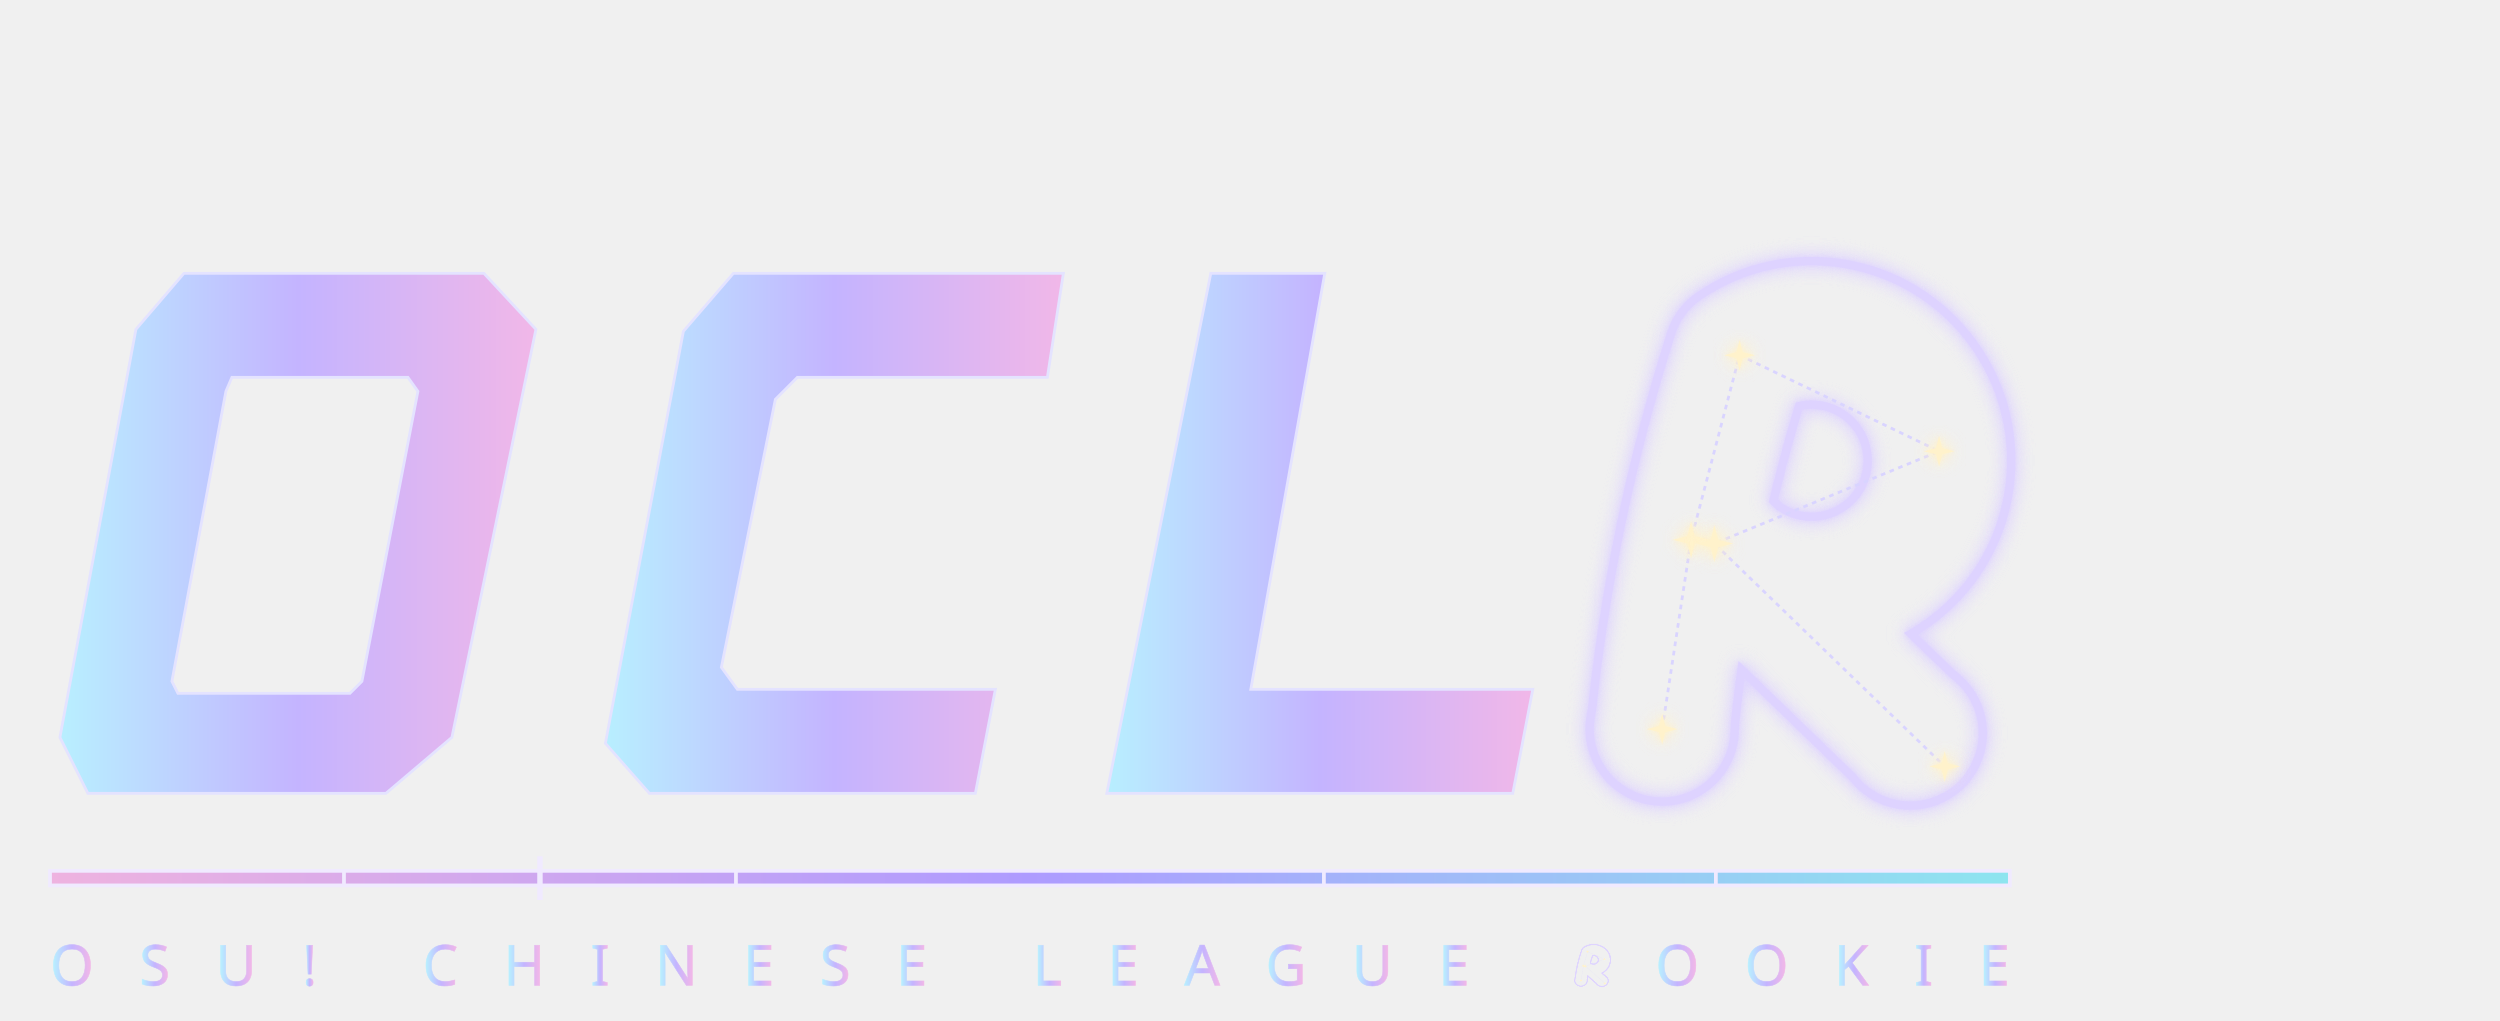
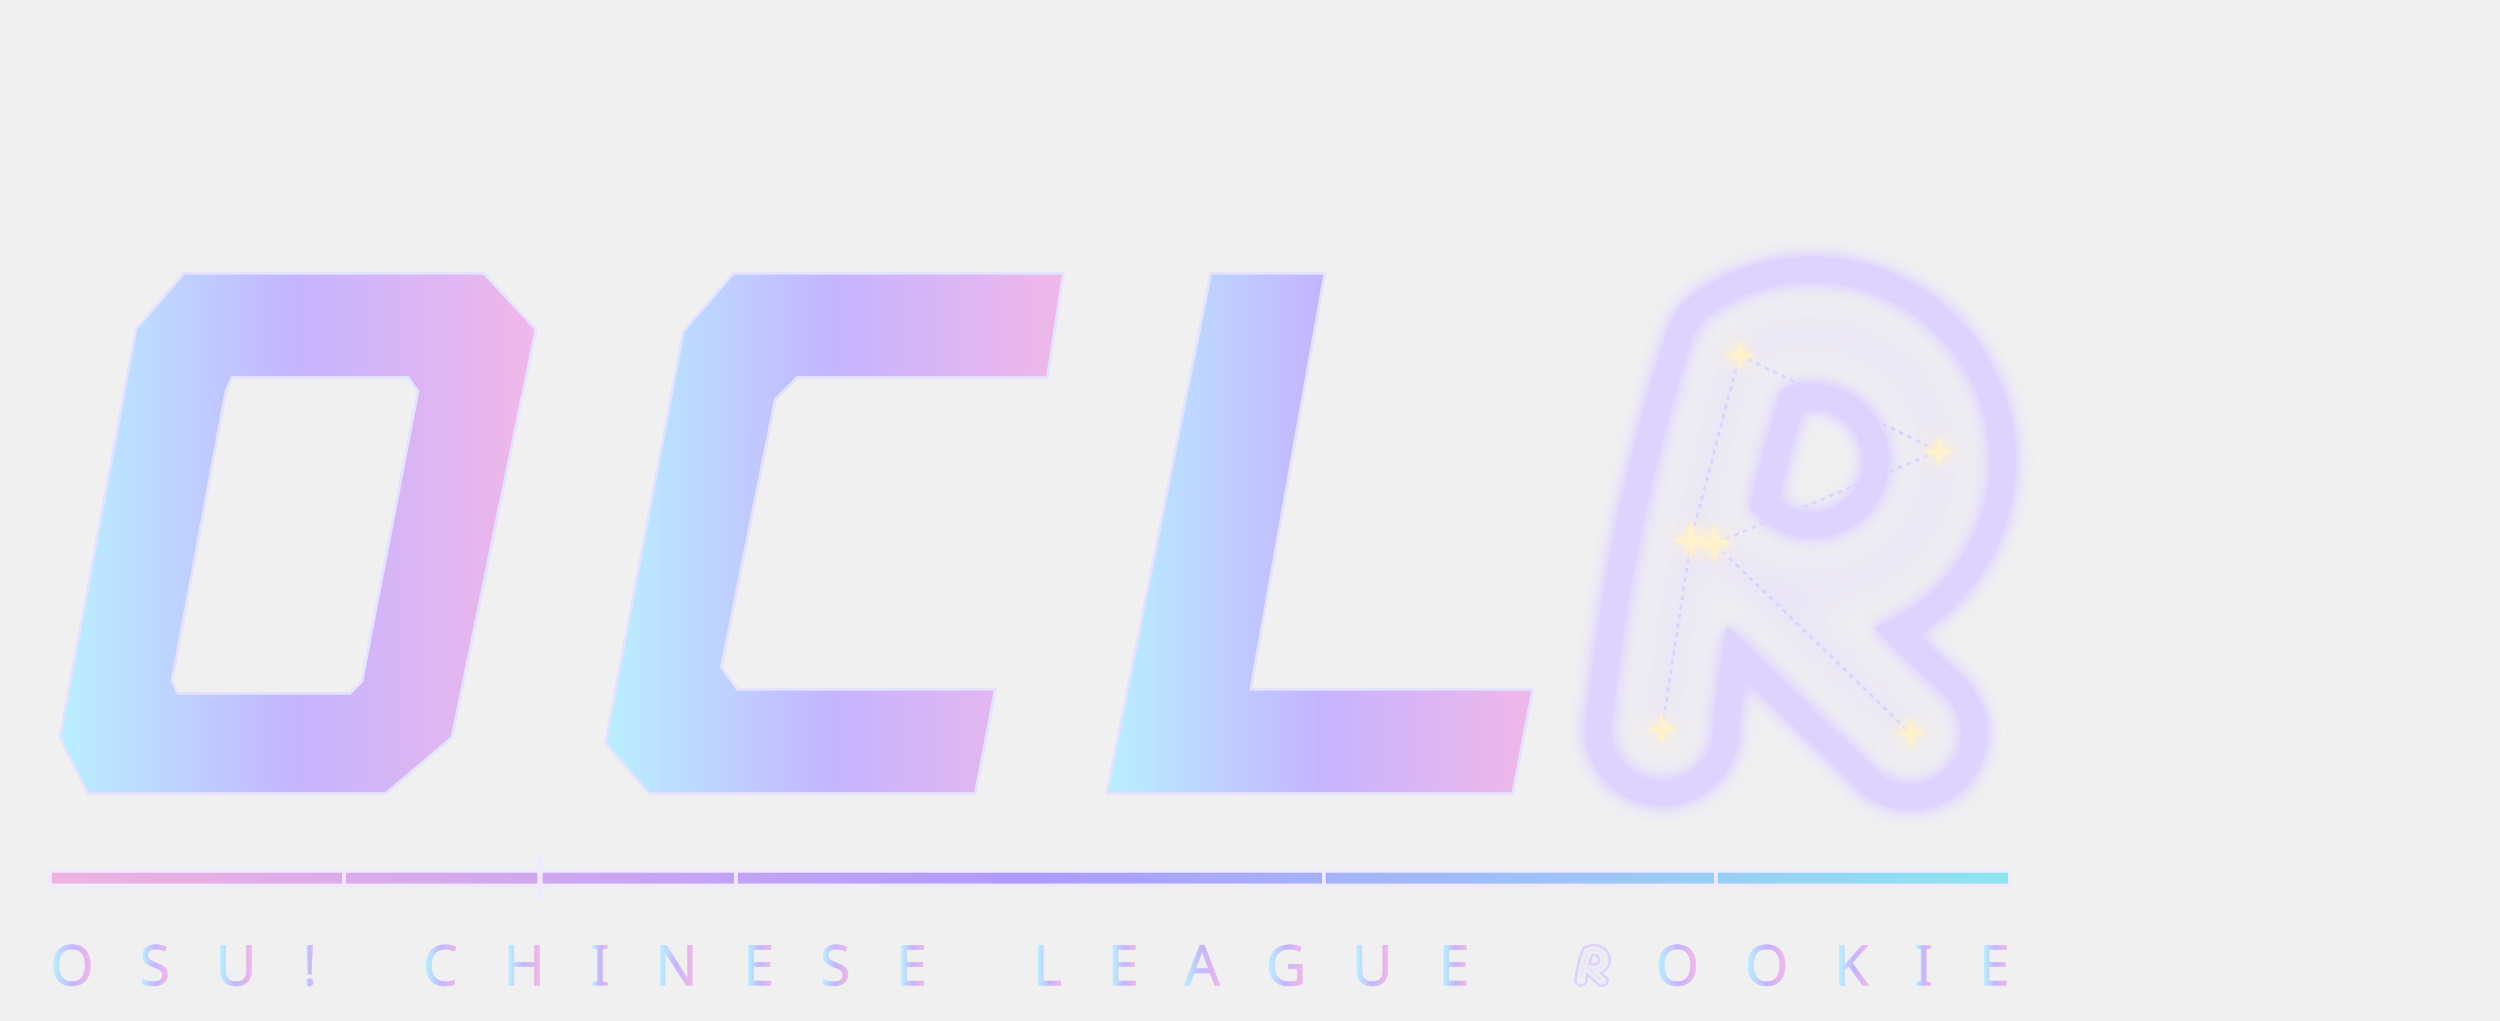
<svg xmlns="http://www.w3.org/2000/svg" viewBox="40 0 1200 490" width="1200" height="490" color="#fff5ee" role="img" aria-labelledby="title desc">
  <defs>
    <linearGradient id="ocl-fill" x1="0%" y1="0%" x2="100%" y2="0%">
      <stop offset="0%" stop-color="#b8efff" />
      <stop offset="50%" stop-color="#c4b4ff" />
      <stop offset="100%" stop-color="#f1b7e8" />
    </linearGradient>
    <linearGradient id="acc-fill" x1="0%" y1="0%" x2="100%" y2="0%">
      <stop offset="0%" stop-color="#efb3df" />
      <stop offset="50%" stop-color="#ae9bff" />
      <stop offset="100%" stop-color="#8de6ef" />
    </linearGradient>
    <filter id="star-glow" x="-35%" y="-35%" width="170%" height="170%" color-interpolation-filters="sRGB">
      <feGaussianBlur in="SourceGraphic" stdDeviation="9" result="halo" />
      <feGaussianBlur in="SourceGraphic" stdDeviation="3" result="near" />
      <feMerge>
        <feMergeNode in="halo" />
        <feMergeNode in="halo" />
        <feMergeNode in="near" />
        <feMergeNode in="SourceGraphic" />
      </feMerge>
    </filter>
  </defs>
  <g transform="translate(0 60)">
    <path id="O-angular" d="M62 0H212L238 28L196 232L163 260H14L0 232L38 28Z M86 52H174L179 59L151 204L145 210H59L56 204L83 59Z" transform="translate(68.76 71.2) scale(.96)" fill="url(#ocl-fill)" stroke="#e4e3ff" stroke-width="1.4" stroke-linejoin="miter" stroke-miterlimit="4" fill-rule="evenodd" />
    <path id="C-angular" d="M64 0H229L221 52H96L85 63L58 197L66 208H195L185 260H22L0 235L39 29Z" transform="translate(330.58 71.2) scale(.96)" fill="url(#ocl-fill)" stroke="#e4e3ff" stroke-width="1.4" stroke-linejoin="miter" stroke-miterlimit="4" fill-rule="evenodd" />
    <path id="L-angular" d="M52 0H109L72 208H213L203 260H0Z" transform="translate(571.26 71.2) scale(.96)" fill="url(#ocl-fill)" stroke="#e4e3ff" stroke-width="1.4" stroke-linejoin="miter" stroke-miterlimit="4" fill-rule="evenodd" />
    <svg viewBox="46.25 -17.903 449.126 580.912" role="img" id="R-reference-slider" x="803.716" y="66" width="201.016" height="260" overflow="visible" color="#ded3ff">
      <defs>
-         <mask id="r-outline-mask" maskUnits="userSpaceOnUse" x="34.25" y="-29.903" width="473.126" height="604.912" style="mask-type:luminance">
+         <mask id="R-reference-slider-synced-r-outline-mask" maskUnits="userSpaceOnUse" x="34.25" y="-29.903" width="473.126" height="604.912" style="mask-type:luminance">
          <g color="#fff" fill="#fff">
-             <g id="r-outer-r-slider-shape">
-               <path id="r-outer-r-track" d="M122.5 482.5 A1948.266 1948.266 0 0 1 205.5 81.5 A137.044 137.044 0 1 1 178.5 283.5 L388.562 486.759" fill="none" stroke="#fff" stroke-width="163" stroke-linecap="round" stroke-linejoin="round" />
-               <circle id="r-outer-r-head-cap" cx="122.5" cy="482.5" r="82.25" fill="#fff" />
-               <circle id="r-outer-r-tail-cap" cx="388.562" cy="486.759" r="82.25" fill="#fff" />
+             <g id="R-reference-slider-synced-r-outer-r-slider-shape">
+               <path id="R-reference-slider-synced-r-outer-r-track" d="M122.5 482.5 A1948.266 1948.266 0 0 1 205.5 81.5 A137.044 137.044 0 1 1 178.5 283.5 L388.562 486.759" fill="none" stroke="#fff" stroke-width="163" stroke-linecap="round" stroke-linejoin="round" />
+               <circle id="R-reference-slider-synced-r-outer-r-head-cap" cx="122.5" cy="482.5" r="82.25" fill="#fff" />
+               <circle id="R-reference-slider-synced-r-outer-r-tail-cap" cx="388.562" cy="486.759" r="82.25" fill="#fff" />
            </g>
          </g>
          <g color="#000" fill="#000">
-             <g id="r-inner-r-slider-shape">
-               <path id="r-inner-r-track" d="M122.5 482.5 A1948.266 1948.266 0 0 1 205.5 81.5 A137.044 137.044 0 1 1 178.5 283.5 L388.562 486.759" fill="none" stroke="#000" stroke-width="145" stroke-linecap="round" stroke-linejoin="round" />
-               <circle id="r-inner-r-head-cap" cx="122.5" cy="482.5" r="73.25" fill="#000" />
-               <circle id="r-inner-r-tail-cap" cx="388.562" cy="486.759" r="73.25" fill="#000" />
+             <g id="R-reference-slider-synced-r-inner-r-slider-shape">
+               <path id="R-reference-slider-synced-r-inner-r-track" d="M122.5 482.5 A1948.266 1948.266 0 0 1 205.5 81.5 A137.044 137.044 0 1 1 178.5 283.5 L388.562 486.759" fill="none" stroke="#000" stroke-width="109" stroke-linecap="round" stroke-linejoin="round" />
+               <circle id="R-reference-slider-synced-r-inner-r-head-cap" cx="122.5" cy="482.5" r="55.25" fill="#000" />
+               <circle id="R-reference-slider-synced-r-inner-r-tail-cap" cx="388.562" cy="486.759" r="55.25" fill="#000" />
            </g>
          </g>
        </mask>
+         <path id="R-reference-slider-synced-r-fill-centerline" d="M122.5 482.5 A1948.266 1948.266 0 0 1 205.5 81.5 A137.044 137.044 0 1 1 178.5 283.5 L388.562 486.759" />
+         <filter id="R-reference-slider-synced-r-fill-soften" filterUnits="userSpaceOnUse" x="-80" y="-130" width="750" height="850" color-interpolation-filters="sRGB">
+           <feGaussianBlur stdDeviation="18.793" />
+         </filter>
+         <mask id="R-reference-slider-synced-r-fill-mask" maskUnits="userSpaceOnUse" x="34.25" y="-29.903" width="473.126" height="604.912" style="mask-type:luminance">
+           <use href="#R-reference-slider-synced-r-fill-centerline" fill="none" stroke="#fff" stroke-width="109" stroke-linecap="round" stroke-linejoin="round" />
+           <circle cx="122.5" cy="482.5" r="55.25" fill="#fff" />
+           <circle cx="388.562" cy="486.759" r="55.25" fill="#fff" />
+         </mask>
+         <g id="R-reference-slider-synced-r-fill-shading" mask="url(#R-reference-slider-synced-r-fill-mask)">
+           <rect x="34.25" y="-29.903" width="473.126" height="604.912" fill="#ded3ff" fill-opacity="0.06" />
+           <use href="#R-reference-slider-synced-r-fill-centerline" fill="none" stroke="#ded3ff" stroke-opacity="0.4" stroke-width="27.062" stroke-linecap="round" stroke-linejoin="round" filter="url(#R-reference-slider-synced-r-fill-soften)" />
+         </g>
+         <filter id="R-reference-slider-synced-star-glow" x="-35%" y="-35%" width="170%" height="170%" color-interpolation-filters="sRGB">
+           <feGaussianBlur in="SourceGraphic" stdDeviation="9" result="halo" />
+           <feGaussianBlur in="SourceGraphic" stdDeviation="3" result="near" />
+           <feMerge>
+             <feMergeNode in="halo" />
+             <feMergeNode in="halo" />
+             <feMergeNode in="near" />
+             <feMergeNode in="SourceGraphic" />
+           </feMerge>
+         </filter>
      </defs>
-       <g filter="url(#star-glow)">
-         <rect x="34.25" y="-29.903" width="473.126" height="604.912" fill="currentColor" mask="url(#r-outline-mask)" />
+       <use id="R-reference-slider-synced-r-slider-fill" href="#R-reference-slider-synced-r-fill-shading" />
+       <g filter="url(#R-reference-slider-synced-star-glow)">
+         <rect x="34.25" y="-29.903" width="473.126" height="604.912" fill="currentColor" mask="url(#R-reference-slider-synced-r-outline-mask)" />
      </g>
-       <g id="r-control-points">
-         <polyline points="122.5,482.5 153.5,279.5 205.5,81.5 419.5,184.5 178.5,283.5 425.5,522.5" fill="none" stroke="#d9d4ff" stroke-width="3" stroke-dasharray="5 5" opacity="1" />
-         <polygon id="r-control-0" points="122.500,466.000 125.767,479.233 139.000,482.500 125.767,485.767 122.500,499.000 119.233,485.767 106.000,482.500 119.233,479.233" fill="#fff2cb" filter="url(#star-glow)" />
-         <polygon id="r-control-1" points="153.500,259.700 157.420,275.580 173.300,279.500 157.420,283.420 153.500,299.300 149.580,283.420 133.700,279.500 149.580,275.580" fill="#fff2cb" filter="url(#star-glow)" />
-         <polygon id="r-control-2" points="205.500,65.000 208.767,78.233 222.000,81.500 208.767,84.767 205.500,98.000 202.233,84.767 189.000,81.500 202.233,78.233" fill="#fff2cb" filter="url(#star-glow)" />
-         <polygon id="r-control-3" points="419.500,168.000 422.767,181.233 436.000,184.500 422.767,187.767 419.500,201.000 416.233,187.767 403.000,184.500 416.233,181.233" fill="#fff2cb" filter="url(#star-glow)" />
-         <polygon id="r-control-4" points="178.500,263.700 182.420,279.580 198.300,283.500 182.420,287.420 178.500,303.300 174.580,287.420 158.700,283.500 174.580,279.580" fill="#fff2cb" filter="url(#star-glow)" />
-         <polygon id="r-control-5" points="425.500,506.000 428.767,519.233 442.000,522.500 428.767,525.767 425.500,539.000 422.233,525.767 409.000,522.500 422.233,519.233" fill="#fff2cb" filter="url(#star-glow)" />
+       <g id="R-reference-slider-synced-r-control-points">
+         <polyline points="122.5,482.5 153.5,279.5 205.5,81.5 419.5,184.5 178.5,283.5 388.562,486.759" fill="none" stroke="#d9d4ff" stroke-width="3" stroke-dasharray="5 5" opacity="1" />
+         <polygon id="R-reference-slider-synced-r-control-0" points="122.500,466.000 125.767,479.233 139.000,482.500 125.767,485.767 122.500,499.000 119.233,485.767 106.000,482.500 119.233,479.233" fill="#fff2cb" filter="url(#R-reference-slider-synced-star-glow)" />
+         <polygon id="R-reference-slider-synced-r-control-1" points="153.500,259.700 157.420,275.580 173.300,279.500 157.420,283.420 153.500,299.300 149.580,283.420 133.700,279.500 149.580,275.580" fill="#fff2cb" filter="url(#R-reference-slider-synced-star-glow)" />
+         <polygon id="R-reference-slider-synced-r-control-2" points="205.500,65.000 208.767,78.233 222.000,81.500 208.767,84.767 205.500,98.000 202.233,84.767 189.000,81.500 202.233,78.233" fill="#fff2cb" filter="url(#R-reference-slider-synced-star-glow)" />
+         <polygon id="R-reference-slider-synced-r-control-3" points="419.500,168.000 422.767,181.233 436.000,184.500 422.767,187.767 419.500,201.000 416.233,187.767 403.000,184.500 416.233,181.233" fill="#fff2cb" filter="url(#R-reference-slider-synced-star-glow)" />
+         <polygon id="R-reference-slider-synced-r-control-4" points="178.500,263.700 182.420,279.580 198.300,283.500 182.420,287.420 178.500,303.300 174.580,287.420 158.700,283.500 174.580,279.580" fill="#fff2cb" filter="url(#R-reference-slider-synced-star-glow)" />
+         <polygon id="R-reference-slider-synced-r-control-5" points="388.562,470.259 391.829,483.492 405.062,486.759 391.829,490.026 388.562,503.259 385.295,490.026 372.062,486.759 385.295,483.492" fill="#fff2cb" filter="url(#R-reference-slider-synced-star-glow)" />
      </g>
    </svg>
    <g id="english-name">
      <path d="M720 358Q720 247 682.5 164.5Q645 82 572.0 36.0Q499 -10 391 -10Q280 -10 206.5 36.0Q133 82 97.0 165.0Q61 248 61 359Q61 469 97.0 551.0Q133 633 206.5 679.0Q280 725 392 725Q499 725 572.0 679.5Q645 634 682.5 551.5Q720 469 720 358ZM156 358Q156 223 213.0 145.5Q270 68 391 68Q513 68 569.0 145.5Q625 223 625 358Q625 493 569.0 569.5Q513 646 392 646Q271 646 213.5 569.5Q156 493 156 358Z" fill="url(#ocl-fill)" stroke="url(#ocl-fill)" stroke-width="10" transform="translate(64 413) scale(0.027 -0.027)" />
      <path d="M502 191Q502 96 433.0 43.0Q364 -10 247 -10Q187 -10 136.0 -1.0Q85 8 51 24V110Q87 94 140.5 81.0Q194 68 251 68Q331 68 371.5 99.0Q412 130 412 183Q412 218 397.0 242.0Q382 266 345.5 286.5Q309 307 244 330Q153 363 106.5 411.0Q60 459 60 542Q60 599 89.0 639.5Q118 680 169.5 702.0Q221 724 288 724Q347 724 396.0 713.0Q445 702 485 684L457 607Q420 623 376.5 634.0Q333 645 286 645Q219 645 185.0 616.5Q151 588 151 541Q151 505 166.0 481.0Q181 457 215.0 438.0Q249 419 307 397Q370 374 413.5 347.5Q457 321 479.5 284.0Q502 247 502 191Z" fill="url(#ocl-fill)" stroke="url(#ocl-fill)" stroke-width="10" transform="translate(106.8673 413) scale(0.027 -0.027)" />
      <path d="M640 252Q640 178 610.0 118.5Q580 59 518.5 24.5Q457 -10 362 -10Q229 -10 159.5 62.5Q90 135 90 254V714H180V251Q180 164 226.5 116.0Q273 68 367 68Q464 68 507.5 119.5Q551 171 551 252V714H640Z" fill="url(#ocl-fill)" stroke="url(#ocl-fill)" stroke-width="10" transform="translate(143.4706 413) scale(0.027 -0.027)" />
      <path d="M163 201H106L81 714H188ZM72 54Q72 91 90.0 106.0Q108 121 134 121Q159 121 177.5 106.0Q196 91 196 54Q196 18 177.5 2.0Q159 -14 134 -14Q108 -14 90.0 2.0Q72 18 72 54Z" fill="url(#ocl-fill)" stroke="url(#ocl-fill)" stroke-width="10" transform="translate(184.9879 413) scale(0.027 -0.027)" />
      <path d="M403 645Q288 645 222.0 568.0Q156 491 156 357Q156 224 217.5 146.5Q279 69 402 69Q449 69 491.0 77.0Q533 85 573 97V19Q533 4 490.5 -3.0Q448 -10 389 -10Q280 -10 207.0 35.0Q134 80 97.5 163.0Q61 246 61 358Q61 466 100.5 548.5Q140 631 217.0 677.5Q294 724 404 724Q517 724 601 682L565 606Q532 621 491.5 633.0Q451 645 403 645Z" fill="url(#ocl-fill)" stroke="url(#ocl-fill)" stroke-width="10" transform="translate(242.8315 413) scale(0.027 -0.027)" />
      <path d="M643 0H553V333H187V0H97V714H187V412H553V714H643Z" fill="url(#ocl-fill)" stroke="url(#ocl-fill)" stroke-width="10" transform="translate(281.6758 413) scale(0.027 -0.027)" />
      <path d="M298 0H40V52L124 71V642L40 662V714H298V662L214 642V71L298 52Z" fill="url(#ocl-fill)" stroke="url(#ocl-fill)" stroke-width="10" transform="translate(323.463 413) scale(0.027 -0.027)" />
      <path d="M663 0H558L176 593H172Q174 558 177.0 506.0Q180 454 180 399V0H97V714H201L582 123H586Q585 139 583.5 171.0Q582 203 580.5 241.0Q579 279 579 311V714H663Z" fill="url(#ocl-fill)" stroke="url(#ocl-fill)" stroke-width="10" transform="translate(354.3963 413) scale(0.027 -0.027)" />
      <path d="M496 0H97V714H496V635H187V412H478V334H187V79H496Z" fill="url(#ocl-fill)" stroke="url(#ocl-fill)" stroke-width="10" transform="translate(396.6966 413) scale(0.027 -0.027)" />
      <path d="M502 191Q502 96 433.0 43.0Q364 -10 247 -10Q187 -10 136.0 -1.0Q85 8 51 24V110Q87 94 140.5 81.0Q194 68 251 68Q331 68 371.5 99.0Q412 130 412 183Q412 218 397.0 242.0Q382 266 345.5 286.5Q309 307 244 330Q153 363 106.5 411.0Q60 459 60 542Q60 599 89.0 639.5Q118 680 169.5 702.0Q221 724 288 724Q347 724 396.0 713.0Q445 702 485 684L457 607Q420 623 376.5 634.0Q333 645 286 645Q219 645 185.0 616.5Q151 588 151 541Q151 505 166.0 481.0Q181 457 215.0 438.0Q249 419 307 397Q370 374 413.5 347.5Q457 321 479.5 284.0Q502 247 502 191Z" fill="url(#ocl-fill)" stroke="url(#ocl-fill)" stroke-width="10" transform="translate(433.4889 413) scale(0.027 -0.027)" />
      <path d="M496 0H97V714H496V635H187V412H478V334H187V79H496Z" fill="url(#ocl-fill)" stroke="url(#ocl-fill)" stroke-width="10" transform="translate(470.0922 413) scale(0.027 -0.027)" />
      <path d="M97 0V714H187V80H499V0Z" fill="url(#ocl-fill)" stroke="url(#ocl-fill)" stroke-width="10" transform="translate(535.6848 413) scale(0.027 -0.027)" />
      <path d="M496 0H97V714H496V635H187V412H478V334H187V79H496Z" fill="url(#ocl-fill)" stroke="url(#ocl-fill)" stroke-width="10" transform="translate(571.6131 413) scale(0.027 -0.027)" />
      <path d="M545 0 459 221H176L91 0H0L279 717H360L638 0ZM352 517Q349 525 342.0 546.0Q335 567 328.5 589.5Q322 612 318 624Q311 593 302.0 563.5Q293 534 287 517L206 301H432Z" fill="url(#ocl-fill)" stroke="url(#ocl-fill)" stroke-width="10" transform="translate(608.4054 413) scale(0.027 -0.027)" />
      <path d="M407 377H654V27Q596 8 537.0 -1.0Q478 -10 403 -10Q292 -10 216.0 34.5Q140 79 100.5 161.5Q61 244 61 357Q61 469 105.0 551.0Q149 633 231.5 678.5Q314 724 431 724Q491 724 544.5 713.0Q598 702 644 682L610 604Q572 621 524.5 633.0Q477 645 426 645Q298 645 226.5 568.0Q155 491 155 357Q155 272 182.5 206.5Q210 141 269.0 104.5Q328 68 424 68Q471 68 504.0 73.0Q537 78 564 85V297H407Z" fill="url(#ocl-fill)" stroke="url(#ocl-fill)" stroke-width="10" transform="translate(647.4387 413) scale(0.027 -0.027)" />
      <path d="M640 252Q640 178 610.0 118.5Q580 59 518.5 24.5Q457 -10 362 -10Q229 -10 159.5 62.5Q90 135 90 254V714H180V251Q180 164 226.5 116.0Q273 68 367 68Q464 68 507.5 119.5Q551 171 551 252V714H640Z" fill="url(#ocl-fill)" stroke="url(#ocl-fill)" stroke-width="10" transform="translate(688.875 413) scale(0.027 -0.027)" />
      <path d="M496 0H97V714H496V635H187V412H478V334H187V79H496Z" fill="url(#ocl-fill)" stroke="url(#ocl-fill)" stroke-width="10" transform="translate(730.3923 413) scale(0.027 -0.027)" />
      <svg viewBox="46.25 -17.903 449.126 580.912" role="img" id="rookie-r" x="795.985" y="393.4" width="17" height="20" overflow="visible" color="#ded3ff" preserveAspectRatio="none">
        <defs>
-           <mask id="mini-r-outline-mask" maskUnits="userSpaceOnUse" x="34.25" y="-29.903" width="473.126" height="604.912" style="mask-type:luminance">
+           <mask id="rookie-r-synced-mini-r-outline-mask" maskUnits="userSpaceOnUse" x="34.25" y="-29.903" width="473.126" height="604.912" style="mask-type:luminance">
            <g color="#fff" fill="#fff">
-               <g id="mini-r-outer-r-slider-shape">
-                 <path id="mini-r-outer-r-track" d="M122.5 482.5 A1948.266 1948.266 0 0 1 205.5 81.5 A137.044 137.044 0 1 1 178.5 283.5 L388.562 486.759" fill="none" stroke="#fff" stroke-width="163" stroke-linecap="round" stroke-linejoin="round" />
-                 <circle id="mini-r-outer-r-head-cap" cx="122.5" cy="482.5" r="82.25" fill="#fff" />
-                 <circle id="mini-r-outer-r-tail-cap" cx="388.562" cy="486.759" r="82.25" fill="#fff" />
+               <g id="rookie-r-synced-mini-r-outer-r-slider-shape">
+                 <path id="rookie-r-synced-mini-r-outer-r-track" d="M122.5 482.5 A1948.266 1948.266 0 0 1 205.5 81.5 A137.044 137.044 0 1 1 178.5 283.5 L388.562 486.759" fill="none" stroke="#fff" stroke-width="163" stroke-linecap="round" stroke-linejoin="round" />
+                 <circle id="rookie-r-synced-mini-r-outer-r-head-cap" cx="122.5" cy="482.5" r="82.25" fill="#fff" />
+                 <circle id="rookie-r-synced-mini-r-outer-r-tail-cap" cx="388.562" cy="486.759" r="82.25" fill="#fff" />
              </g>
            </g>
            <g color="#000" fill="#000">
-               <g id="mini-r-inner-r-slider-shape">
-                 <path id="mini-r-inner-r-track" d="M122.5 482.5 A1948.266 1948.266 0 0 1 205.5 81.5 A137.044 137.044 0 1 1 178.5 283.5 L388.562 486.759" fill="none" stroke="#000" stroke-width="145" stroke-linecap="round" stroke-linejoin="round" />
-                 <circle id="mini-r-inner-r-head-cap" cx="122.5" cy="482.5" r="73.25" fill="#000" />
-                 <circle id="mini-r-inner-r-tail-cap" cx="388.562" cy="486.759" r="73.25" fill="#000" />
+               <g id="rookie-r-synced-mini-r-inner-r-slider-shape">
+                 <path id="rookie-r-synced-mini-r-inner-r-track" d="M122.5 482.5 A1948.266 1948.266 0 0 1 205.5 81.5 A137.044 137.044 0 1 1 178.5 283.5 L388.562 486.759" fill="none" stroke="#000" stroke-width="109" stroke-linecap="round" stroke-linejoin="round" />
+                 <circle id="rookie-r-synced-mini-r-inner-r-head-cap" cx="122.5" cy="482.5" r="55.25" fill="#000" />
+                 <circle id="rookie-r-synced-mini-r-inner-r-tail-cap" cx="388.562" cy="486.759" r="55.25" fill="#000" />
              </g>
            </g>
          </mask>
+           <path id="rookie-r-synced-r-fill-centerline" d="M122.5 482.5 A1948.266 1948.266 0 0 1 205.5 81.5 A137.044 137.044 0 1 1 178.5 283.5 L388.562 486.759" />
+           <filter id="rookie-r-synced-r-fill-soften" filterUnits="userSpaceOnUse" x="-80" y="-130" width="750" height="850" color-interpolation-filters="sRGB">
+             <feGaussianBlur stdDeviation="18.793" />
+           </filter>
+           <mask id="rookie-r-synced-r-fill-mask" maskUnits="userSpaceOnUse" x="34.25" y="-29.903" width="473.126" height="604.912" style="mask-type:luminance">
+             <use href="#rookie-r-synced-r-fill-centerline" fill="none" stroke="#fff" stroke-width="109" stroke-linecap="round" stroke-linejoin="round" />
+             <circle cx="122.5" cy="482.5" r="55.25" fill="#fff" />
+             <circle cx="388.562" cy="486.759" r="55.25" fill="#fff" />
+           </mask>
+           <g id="rookie-r-synced-r-fill-shading" mask="url(#rookie-r-synced-r-fill-mask)">
+             <rect x="34.25" y="-29.903" width="473.126" height="604.912" fill="#ded3ff" fill-opacity="0.06" />
+             <use href="#rookie-r-synced-r-fill-centerline" fill="none" stroke="#ded3ff" stroke-opacity="0.4" stroke-width="27.062" stroke-linecap="round" stroke-linejoin="round" filter="url(#rookie-r-synced-r-fill-soften)" />
+           </g>
+           <filter id="rookie-r-synced-star-glow" x="-35%" y="-35%" width="170%" height="170%" color-interpolation-filters="sRGB">
+             <feGaussianBlur in="SourceGraphic" stdDeviation="9" result="halo" />
+             <feGaussianBlur in="SourceGraphic" stdDeviation="3" result="near" />
+             <feMerge>
+               <feMergeNode in="halo" />
+               <feMergeNode in="halo" />
+               <feMergeNode in="near" />
+               <feMergeNode in="SourceGraphic" />
+             </feMerge>
+           </filter>
        </defs>
-         <g filter="url(#star-glow)">
-           <rect x="34.25" y="-29.903" width="473.126" height="604.912" fill="currentColor" mask="url(#mini-r-outline-mask)" />
+         <use id="rookie-r-synced-mini-r-slider-fill" href="#rookie-r-synced-r-fill-shading" />
+         <g filter="url(#rookie-r-synced-star-glow)">
+           <rect x="34.25" y="-29.903" width="473.126" height="604.912" fill="currentColor" mask="url(#rookie-r-synced-mini-r-outline-mask)" />
        </g>
-         <g id="mini-r-control-points">
-           <polyline points="122.5,482.5 153.5,279.5 205.5,81.5 419.5,184.5 178.5,283.5 425.5,522.5" fill="none" stroke="#d9d4ff" stroke-width="3" stroke-dasharray="5 5" opacity="1" />
-           <polygon id="mini-r-control-0" points="122.500,466.000 125.767,479.233 139.000,482.500 125.767,485.767 122.500,499.000 119.233,485.767 106.000,482.500 119.233,479.233" fill="#fff2cb" filter="url(#star-glow)" />
-           <polygon id="mini-r-control-1" points="153.500,259.700 157.420,275.580 173.300,279.500 157.420,283.420 153.500,299.300 149.580,283.420 133.700,279.500 149.580,275.580" fill="#fff2cb" filter="url(#star-glow)" />
-           <polygon id="mini-r-control-2" points="205.500,65.000 208.767,78.233 222.000,81.500 208.767,84.767 205.500,98.000 202.233,84.767 189.000,81.500 202.233,78.233" fill="#fff2cb" filter="url(#star-glow)" />
-           <polygon id="mini-r-control-3" points="419.500,168.000 422.767,181.233 436.000,184.500 422.767,187.767 419.500,201.000 416.233,187.767 403.000,184.500 416.233,181.233" fill="#fff2cb" filter="url(#star-glow)" />
-           <polygon id="mini-r-control-4" points="178.500,263.700 182.420,279.580 198.300,283.500 182.420,287.420 178.500,303.300 174.580,287.420 158.700,283.500 174.580,279.580" fill="#fff2cb" filter="url(#star-glow)" />
-           <polygon id="mini-r-control-5" points="425.500,506.000 428.767,519.233 442.000,522.500 428.767,525.767 425.500,539.000 422.233,525.767 409.000,522.500 422.233,519.233" fill="#fff2cb" filter="url(#star-glow)" />
+         <g id="rookie-r-synced-mini-r-control-points">
+           <polyline points="122.5,482.5 153.5,279.5 205.5,81.5 419.5,184.5 178.5,283.5 388.562,486.759" fill="none" stroke="#d9d4ff" stroke-width="3" stroke-dasharray="5 5" opacity="1" />
+           <polygon id="rookie-r-synced-mini-r-control-0" points="122.500,466.000 125.767,479.233 139.000,482.500 125.767,485.767 122.500,499.000 119.233,485.767 106.000,482.500 119.233,479.233" fill="#fff2cb" filter="url(#rookie-r-synced-star-glow)" />
+           <polygon id="rookie-r-synced-mini-r-control-1" points="153.500,259.700 157.420,275.580 173.300,279.500 157.420,283.420 153.500,299.300 149.580,283.420 133.700,279.500 149.580,275.580" fill="#fff2cb" filter="url(#rookie-r-synced-star-glow)" />
+           <polygon id="rookie-r-synced-mini-r-control-2" points="205.500,65.000 208.767,78.233 222.000,81.500 208.767,84.767 205.500,98.000 202.233,84.767 189.000,81.500 202.233,78.233" fill="#fff2cb" filter="url(#rookie-r-synced-star-glow)" />
+           <polygon id="rookie-r-synced-mini-r-control-3" points="419.500,168.000 422.767,181.233 436.000,184.500 422.767,187.767 419.500,201.000 416.233,187.767 403.000,184.500 416.233,181.233" fill="#fff2cb" filter="url(#rookie-r-synced-star-glow)" />
+           <polygon id="rookie-r-synced-mini-r-control-4" points="178.500,263.700 182.420,279.580 198.300,283.500 182.420,287.420 178.500,303.300 174.580,287.420 158.700,283.500 174.580,279.580" fill="#fff2cb" filter="url(#rookie-r-synced-star-glow)" />
+           <polygon id="rookie-r-synced-mini-r-control-5" points="388.562,470.259 391.829,483.492 405.062,486.759 391.829,490.026 388.562,503.259 385.295,490.026 372.062,486.759 385.295,483.492" fill="#fff2cb" filter="url(#rookie-r-synced-star-glow)" />
        </g>
      </svg>
      <path d="M720 358Q720 247 682.5 164.5Q645 82 572.0 36.0Q499 -10 391 -10Q280 -10 206.5 36.0Q133 82 97.0 165.0Q61 248 61 359Q61 469 97.0 551.0Q133 633 206.5 679.0Q280 725 392 725Q499 725 572.0 679.5Q645 634 682.5 551.5Q720 469 720 358ZM156 358Q156 223 213.0 145.5Q270 68 391 68Q513 68 569.0 145.5Q625 223 625 358Q625 493 569.0 569.5Q513 646 392 646Q271 646 213.5 569.5Q156 493 156 358Z" fill="url(#ocl-fill)" stroke="url(#ocl-fill)" stroke-width="10" transform="translate(834.5591 413) scale(0.027 -0.027)" />
      <path d="M720 358Q720 247 682.5 164.5Q645 82 572.0 36.0Q499 -10 391 -10Q280 -10 206.5 36.0Q133 82 97.0 165.0Q61 248 61 359Q61 469 97.0 551.0Q133 633 206.5 679.0Q280 725 392 725Q499 725 572.0 679.5Q645 634 682.5 551.5Q720 469 720 358ZM156 358Q156 223 213.0 145.5Q270 68 391 68Q513 68 569.0 145.5Q625 223 625 358Q625 493 569.0 569.5Q513 646 392 646Q271 646 213.5 569.5Q156 493 156 358Z" fill="url(#ocl-fill)" stroke="url(#ocl-fill)" stroke-width="10" transform="translate(877.4264 413) scale(0.027 -0.027)" />
      <path d="M619 0H513L260 341L187 277V0H97V714H187V362Q217 396 248.0 430.0Q279 464 310 498L503 714H608L325 403Z" fill="url(#ocl-fill)" stroke="url(#ocl-fill)" stroke-width="10" transform="translate(920.2937 413) scale(0.027 -0.027)" />
      <path d="M298 0H40V52L124 71V642L40 662V714H298V662L214 642V71L298 52Z" fill="url(#ocl-fill)" stroke="url(#ocl-fill)" stroke-width="10" transform="translate(958.787 413) scale(0.027 -0.027)" />
      <path d="M496 0H97V714H496V635H187V412H478V334H187V79H496Z" fill="url(#ocl-fill)" stroke="url(#ocl-fill)" stroke-width="10" transform="translate(989.7203 413) scale(0.027 -0.027)" />
    </g>
    <g id="accuracy-bar" fill="none" stroke="#f0eaff">
      <rect x="64" y="358" width="940.732" height="7" stroke-width="1.8" fill="url(#acc-fill)" />
      <path id="accuracy-boundary-1" d="M205.11 358V365" stroke-width="1.8" />
      <path id="accuracy-boundary-2" d="M393.256 358V365" stroke-width="1.8" />
      <path id="accuracy-boundary-3" d="M675.476 358V365" stroke-width="1.8" />
      <path id="accuracy-boundary-4" d="M863.622 358V365" stroke-width="1.8" />
      <path id="accuracy-100-marker" d="M299.183 351V372" stroke-width="2.6" />
    </g>
  </g>
</svg>
